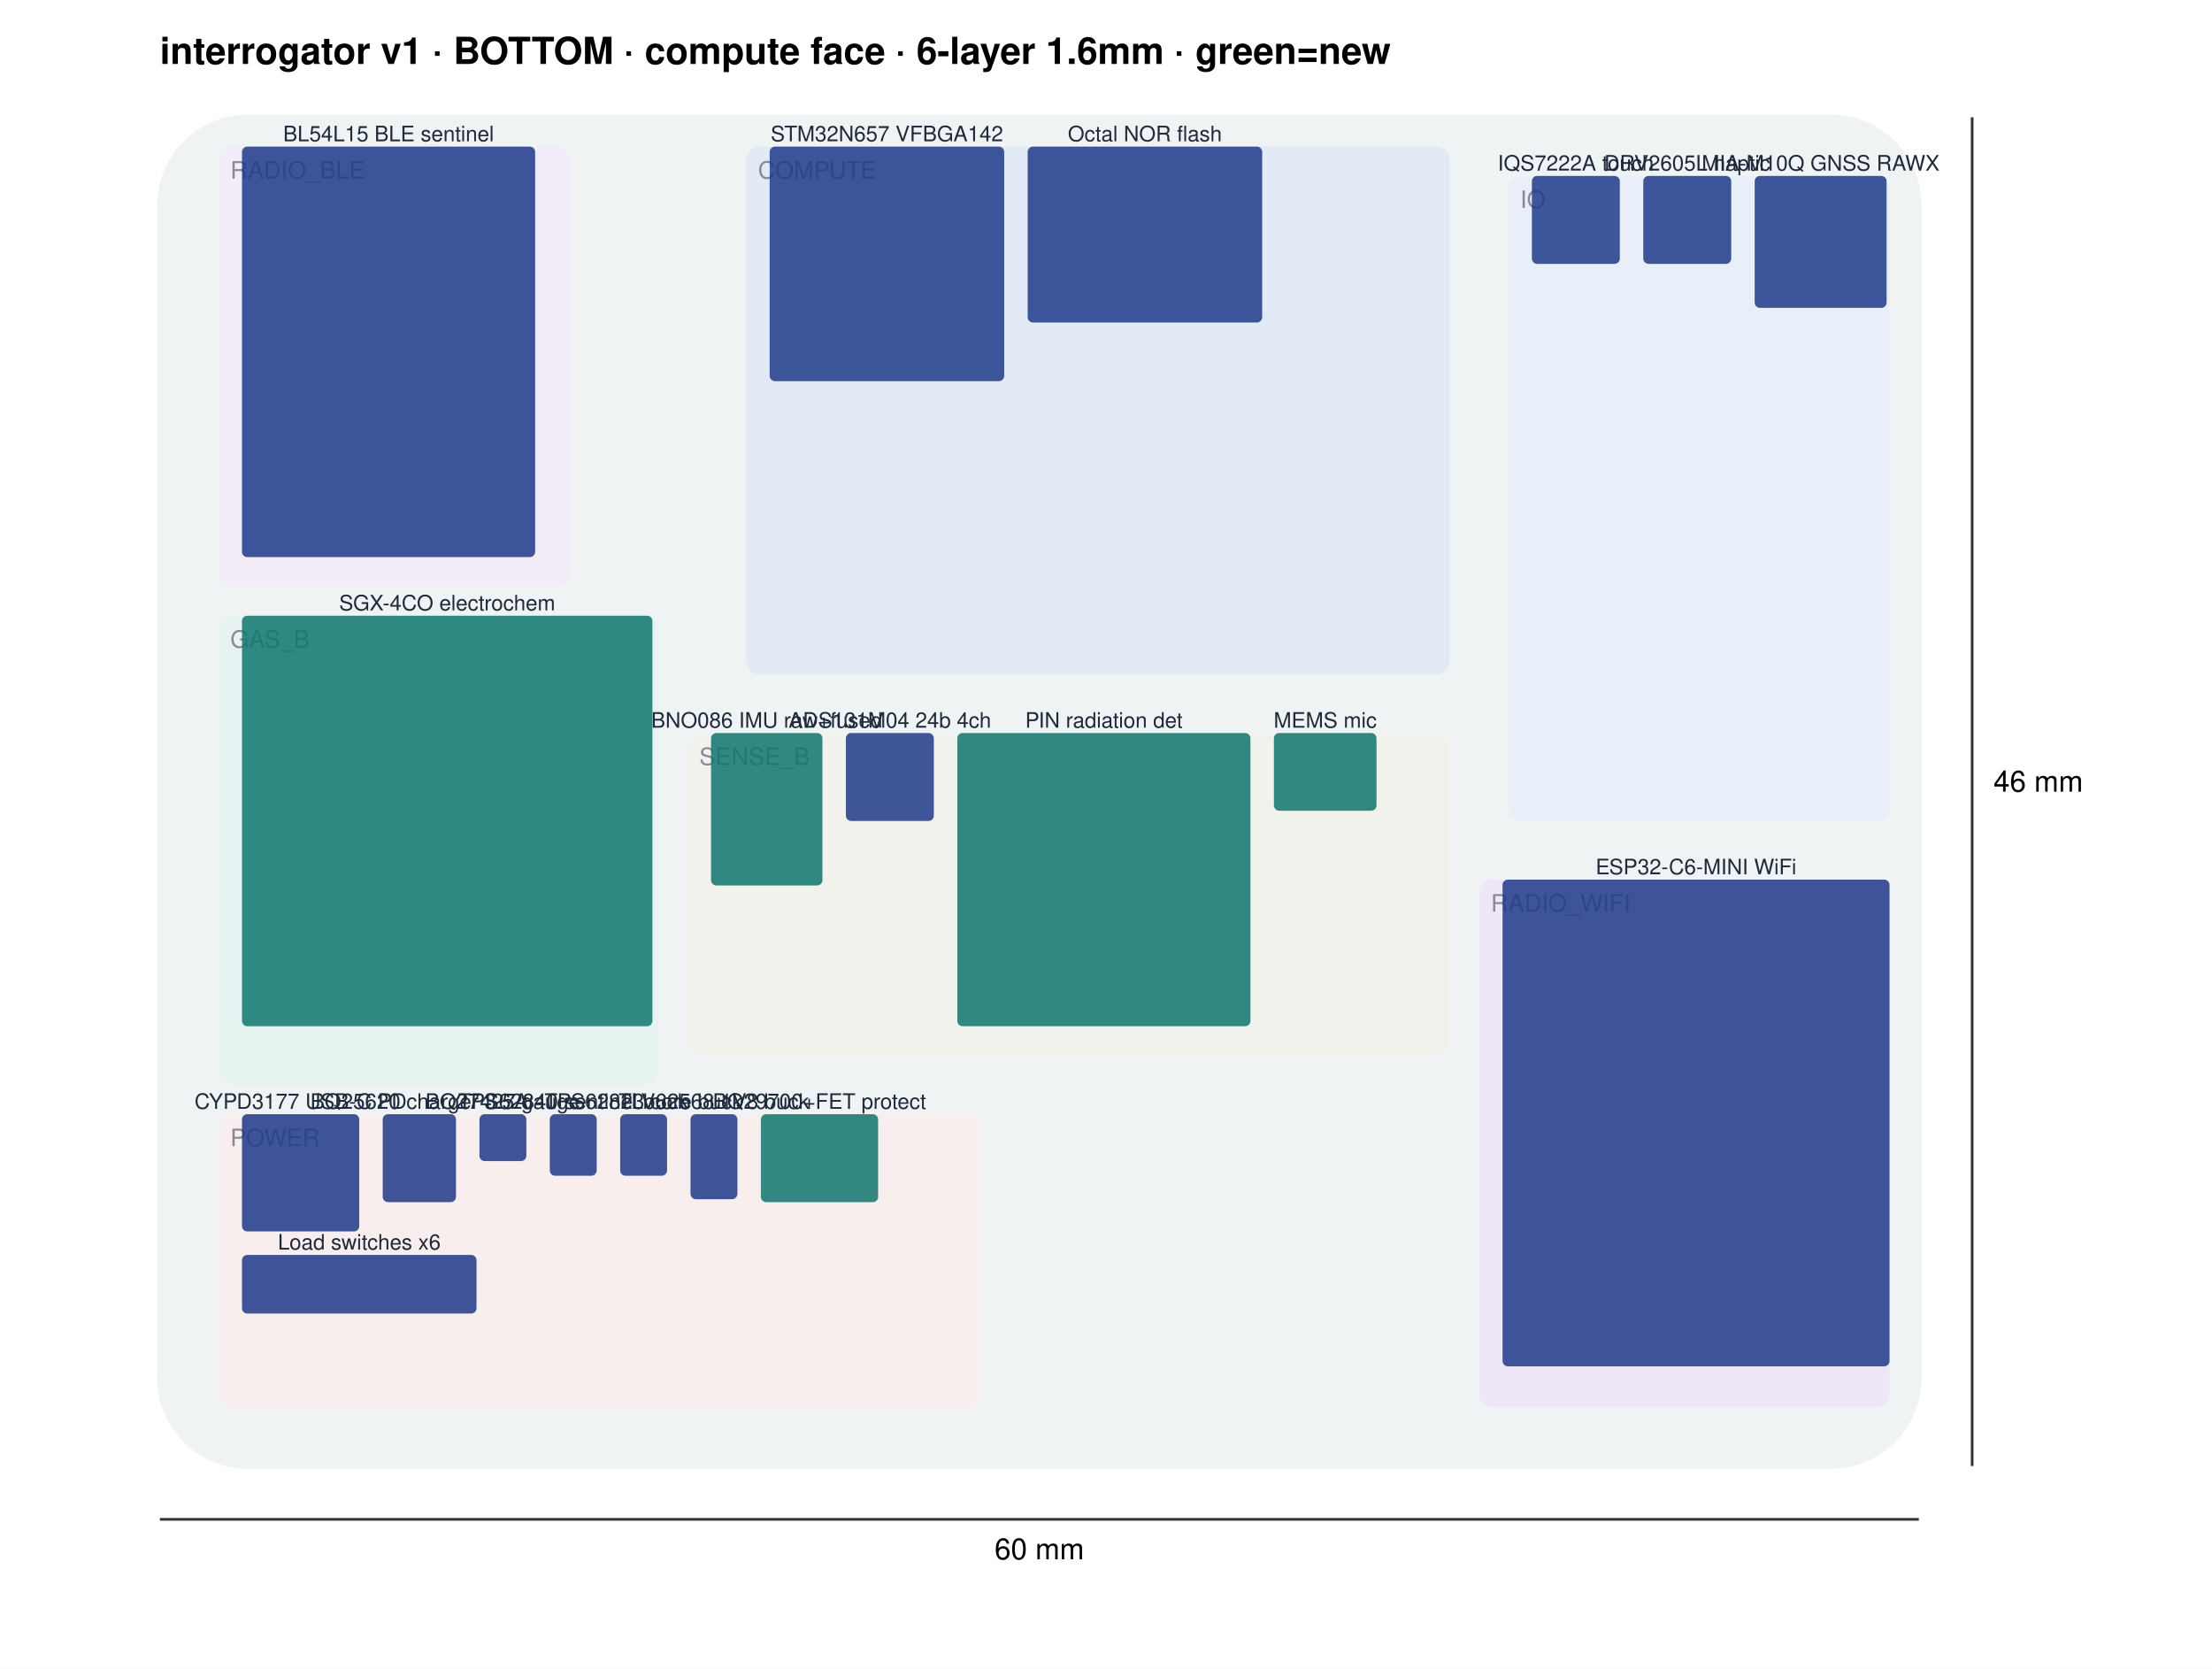
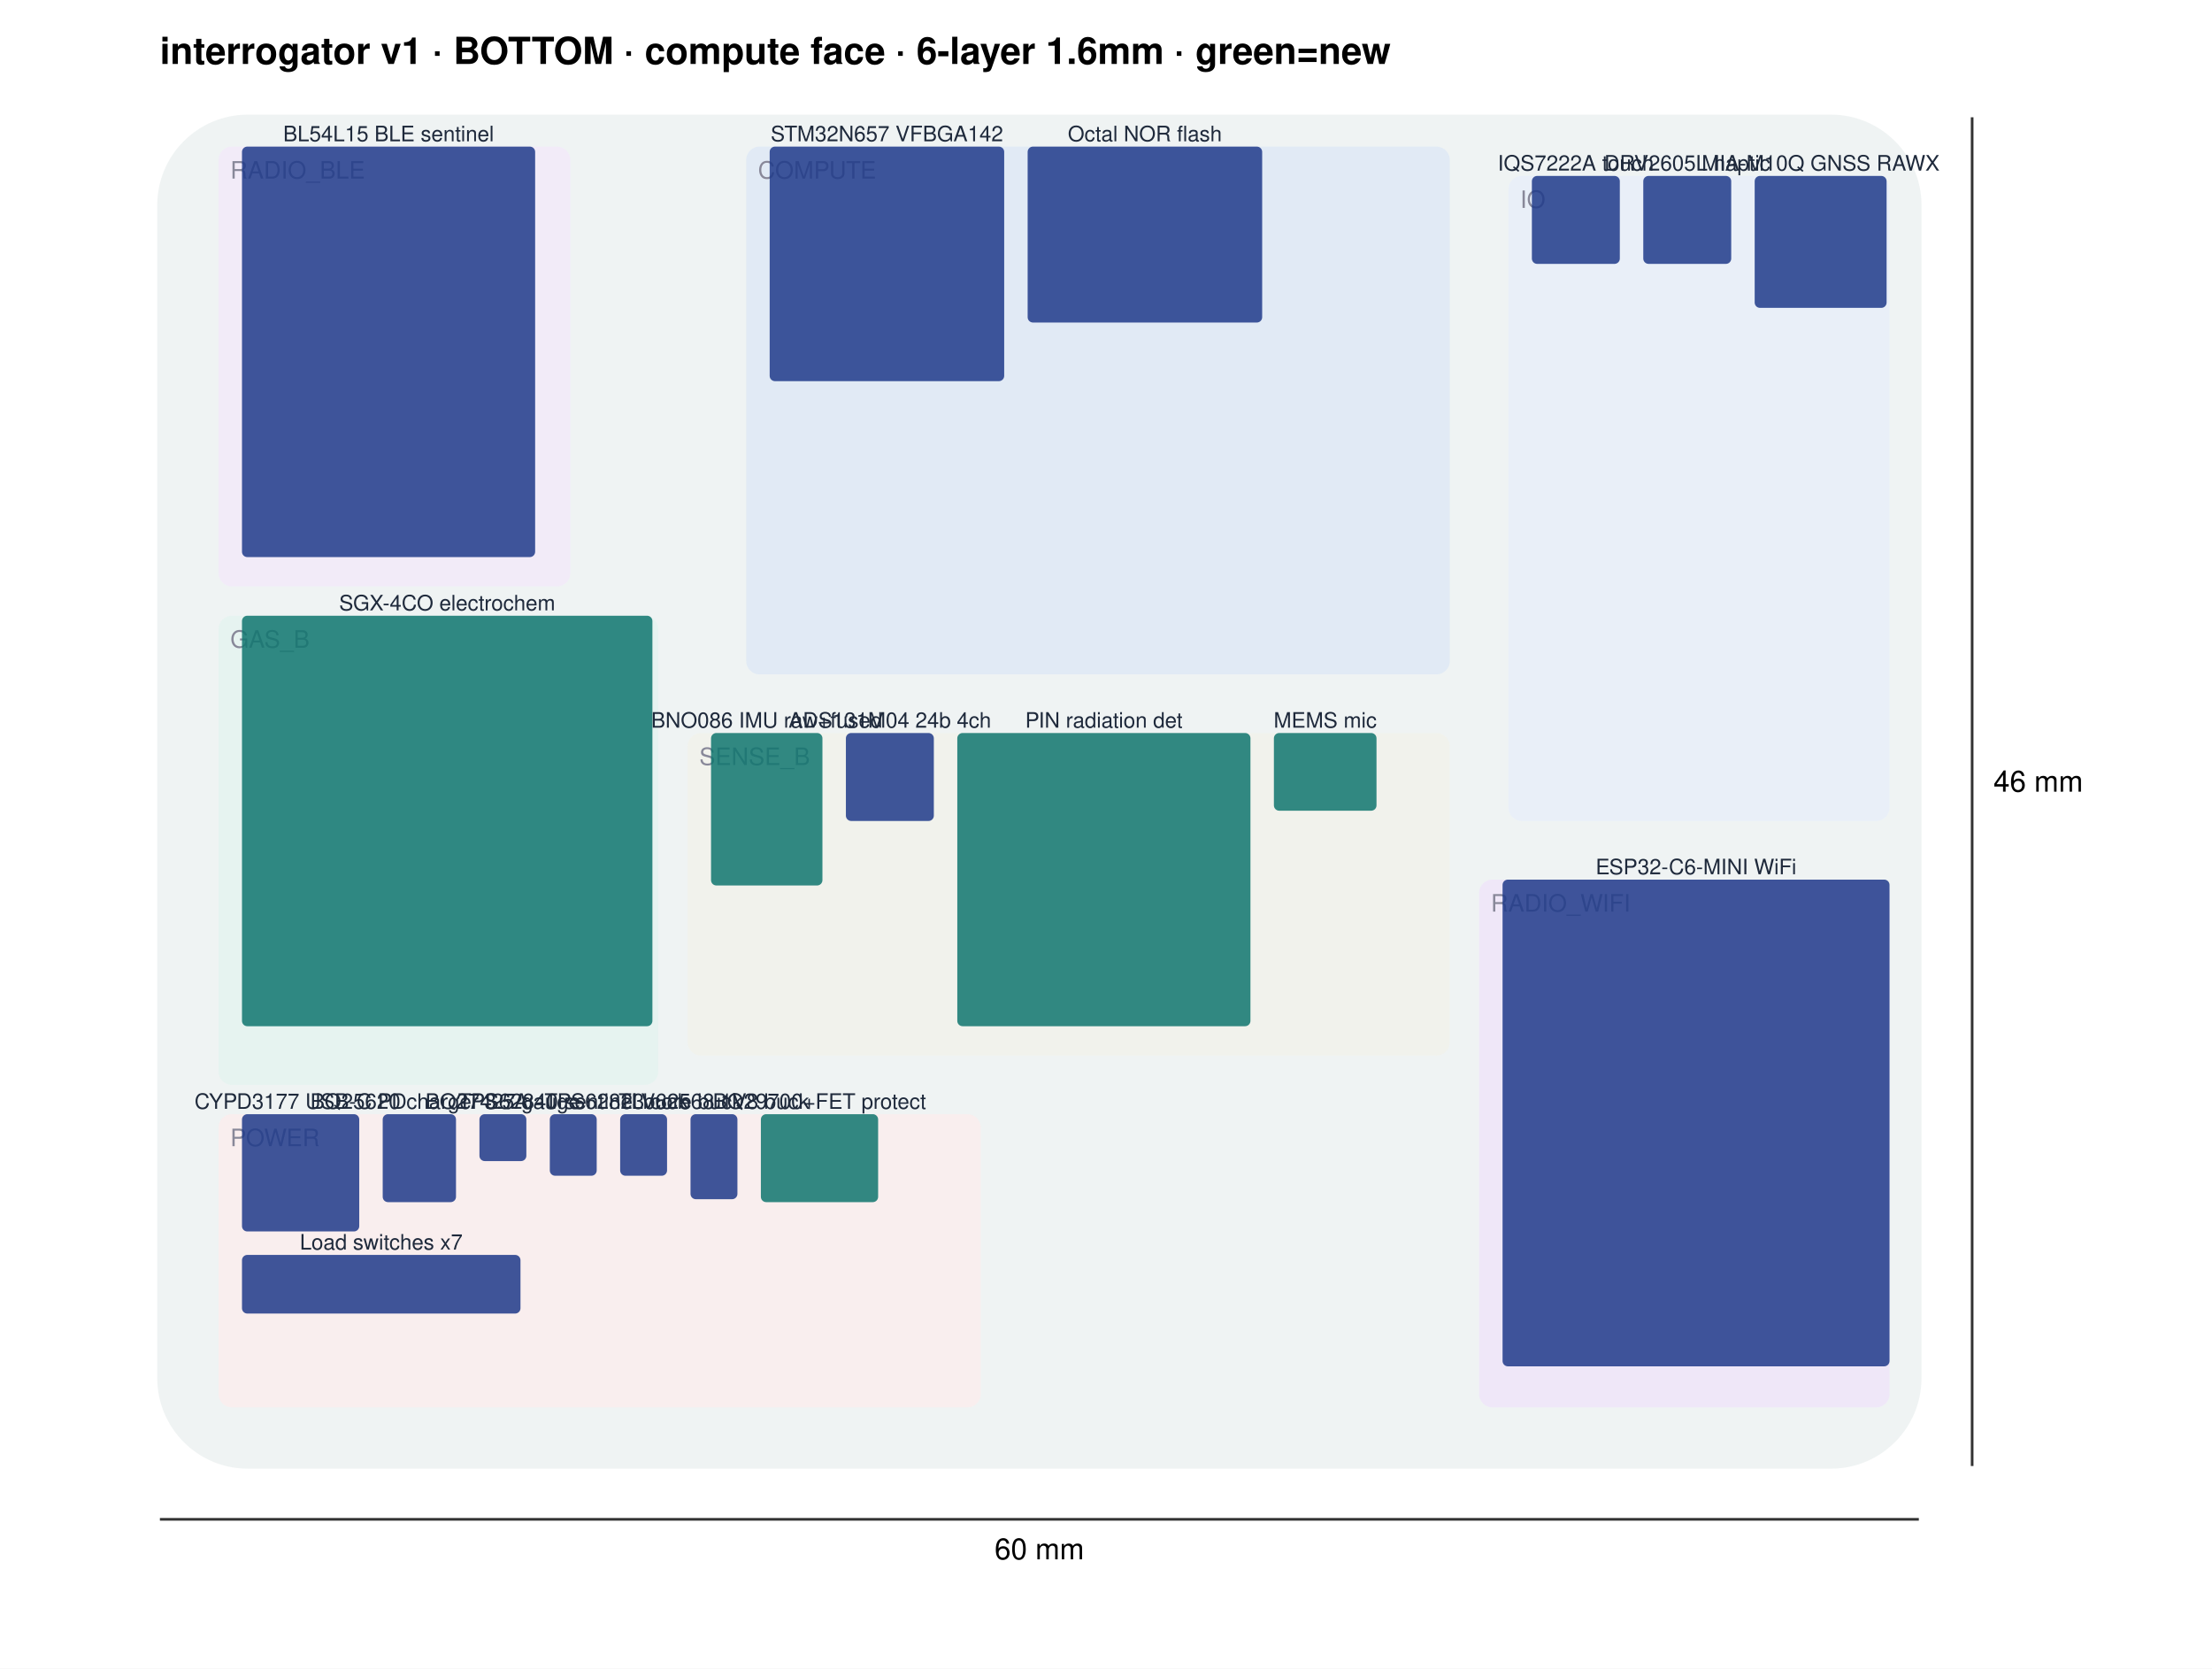
<svg xmlns="http://www.w3.org/2000/svg" width="830.0" height="626.0" font-family="Helvetica,Arial" font-size="10">
  <rect width="830.0" height="626.0" fill="white" />
  <g transform="translate(60,44)">
    <rect x="0" y="0" width="660.0" height="506.0" rx="33" fill="#134E4A" opacity="0.07" stroke="#134E4A" stroke-width="2" />
    <rect x="220.0" y="11.0" width="264.0" height="198.0" fill="#dbe7f6" opacity="0.7" rx="5" />
    <text x="224.4" y="23.0" fill="#889" font-size="9">COMPUTE</text>
    <rect x="22.0" y="11.0" width="132.0" height="165.0" fill="#f3e8fb" opacity="0.7" rx="5" />
    <text x="26.4" y="23.0" fill="#889" font-size="9">RADIO_BLE</text>
    <rect x="495.0" y="286.0" width="154.0" height="198.0" fill="#efe3fb" opacity="0.7" rx="5" />
    <text x="499.4" y="298.0" fill="#889" font-size="9">RADIO_WIFI</text>
    <rect x="198.0" y="231.0" width="286.0" height="121.0" fill="#f2f2ea" opacity="0.7" rx="5" />
    <text x="202.4" y="243.0" fill="#889" font-size="9">SENSE_B</text>
    <rect x="22.0" y="187.0" width="165.0" height="176.0" fill="#e3f3ef" opacity="0.7" rx="5" />
    <text x="26.4" y="199.0" fill="#889" font-size="9">GAS_B</text>
    <rect x="22.0" y="374.0" width="286.0" height="110.0" fill="#fdecec" opacity="0.7" rx="5" />
    <text x="26.4" y="386.0" fill="#889" font-size="9">POWER</text>
    <rect x="506.0" y="22.0" width="143.0" height="242.0" fill="#e7eefb" opacity="0.7" rx="5" />
    <text x="510.4" y="34.0" fill="#889" font-size="9">IO</text>
    <rect x="228.8" y="11.0" width="88.0" height="88.0" fill="#1E3A8A" opacity="0.85" rx="2" />
    <text x="272.8" y="9.0" text-anchor="middle" fill="#1E293B" font-size="8">STM32N657 VFBGA142</text>
    <rect x="325.6" y="11.0" width="88.0" height="66.0" fill="#1E3A8A" opacity="0.85" rx="2" />
    <text x="369.6" y="9.0" text-anchor="middle" fill="#1E293B" font-size="8">Octal NOR flash</text>
    <rect x="30.8" y="11.0" width="110.0" height="154.0" fill="#1E3A8A" opacity="0.85" rx="2" />
    <text x="85.8" y="9.0" text-anchor="middle" fill="#1E293B" font-size="8">BL54L15 BLE sentinel</text>
    <rect x="503.8" y="286.0" width="145.2" height="182.6" fill="#1E3A8A" opacity="0.85" rx="2" />
    <text x="576.4" y="284.0" text-anchor="middle" fill="#1E293B" font-size="8">ESP32-C6-MINI WiFi</text>
    <rect x="206.8" y="231.0" width="41.8" height="57.2" fill="#0F766E" opacity="0.85" rx="2" />
    <text x="227.7" y="229.0" text-anchor="middle" fill="#1E293B" font-size="8">BNO086 IMU raw+fused</text>
    <rect x="257.4" y="231.0" width="33.0" height="33.0" fill="#1E3A8A" opacity="0.85" rx="2" />
    <text x="273.9" y="229.0" text-anchor="middle" fill="#1E293B" font-size="8">ADS131M04 24b 4ch</text>
    <rect x="299.2" y="231.0" width="110.0" height="110.0" fill="#0F766E" opacity="0.85" rx="2" />
    <text x="354.2" y="229.0" text-anchor="middle" fill="#1E293B" font-size="8">PIN radiation det</text>
    <rect x="418.0" y="231.0" width="38.5" height="29.15" fill="#0F766E" opacity="0.85" rx="2" />
    <text x="437.25" y="229.0" text-anchor="middle" fill="#1E293B" font-size="8">MEMS mic</text>
    <rect x="30.8" y="187.0" width="154.0" height="154.0" fill="#0F766E" opacity="0.85" rx="2" />
    <text x="107.8" y="185.0" text-anchor="middle" fill="#1E293B" font-size="8">SGX-4CO electrochem</text>
    <rect x="30.8" y="374.0" width="44.0" height="44.0" fill="#1E3A8A" opacity="0.85" rx="2" />
    <text x="52.8" y="372.0" text-anchor="middle" fill="#1E293B" font-size="8">CYPD3177 USB-C PD</text>
    <rect x="83.6" y="374.0" width="27.5" height="33.0" fill="#1E3A8A" opacity="0.85" rx="2" />
    <text x="97.35" y="372.0" text-anchor="middle" fill="#1E293B" font-size="8">BQ25620 charger 3.5A</text>
    <rect x="119.9" y="374.0" width="17.6" height="17.6" fill="#1E3A8A" opacity="0.85" rx="2" />
    <text x="128.7" y="372.0" text-anchor="middle" fill="#1E293B" font-size="8">BQ27427 gauge</text>
    <rect x="146.3" y="374.0" width="17.6" height="23.1" fill="#1E3A8A" opacity="0.85" rx="2" />
    <text x="155.1" y="372.0" text-anchor="middle" fill="#1E293B" font-size="8">TPS62840 sentinel buck</text>
    <rect x="172.7" y="374.0" width="17.6" height="23.1" fill="#1E3A8A" opacity="0.85" rx="2" />
    <text x="181.5" y="372.0" text-anchor="middle" fill="#1E293B" font-size="8">TPS62823 core buck</text>
    <rect x="199.1" y="374.0" width="17.6" height="31.9" fill="#1E3A8A" opacity="0.85" rx="2" />
    <text x="207.9" y="372.0" text-anchor="middle" fill="#1E293B" font-size="8">TLV62568 1V8 buck</text>
    <rect x="225.5" y="374.0" width="44.0" height="33.0" fill="#0F766E" opacity="0.85" rx="2" />
    <text x="247.5" y="372.0" text-anchor="middle" fill="#1E293B" font-size="8">BQ29700+FET protect</text>
-     <rect x="30.8" y="426.8" width="88.0" height="22.0" fill="#1E3A8A" opacity="0.85" rx="2" />
-     <text x="74.8" y="424.8" text-anchor="middle" fill="#1E293B" font-size="8">Load switches x6</text>
+     <rect x="30.8" y="426.8" width="104.5" height="22.0" fill="#1E3A8A" opacity="0.85" rx="2" />
+     <text x="83.05" y="424.8" text-anchor="middle" fill="#1E293B" font-size="8">Load switches x7</text>
    <rect x="514.8" y="22.0" width="33.0" height="33.0" fill="#1E3A8A" opacity="0.85" rx="2" />
    <text x="531.3" y="20.0" text-anchor="middle" fill="#1E293B" font-size="8">IQS7222A touch</text>
    <rect x="556.6" y="22.0" width="33.0" height="33.0" fill="#1E3A8A" opacity="0.85" rx="2" />
    <text x="573.1" y="20.0" text-anchor="middle" fill="#1E293B" font-size="8">DRV2605L haptic</text>
    <rect x="598.4" y="22.0" width="49.5" height="49.5" fill="#1E3A8A" opacity="0.85" rx="2" />
    <text x="623.15" y="20.0" text-anchor="middle" fill="#1E293B" font-size="8">MIA-M10Q GNSS RAWX</text>
    <line x1="0" y1="526.0" x2="660.0" y2="526.0" stroke="#333" />
    <text x="330.0" y="541.0" text-anchor="middle" font-size="11">60 mm</text>
    <line x1="680.0" y1="0" x2="680.0" y2="506.0" stroke="#333" />
    <text x="688.0" y="253.0" font-size="11">46 mm</text>
    <text x="0" y="-20" font-size="14" font-weight="bold">interrogator v1 · BOTTOM · compute face · 6-layer 1.6mm · green=new</text>
  </g>
</svg>
